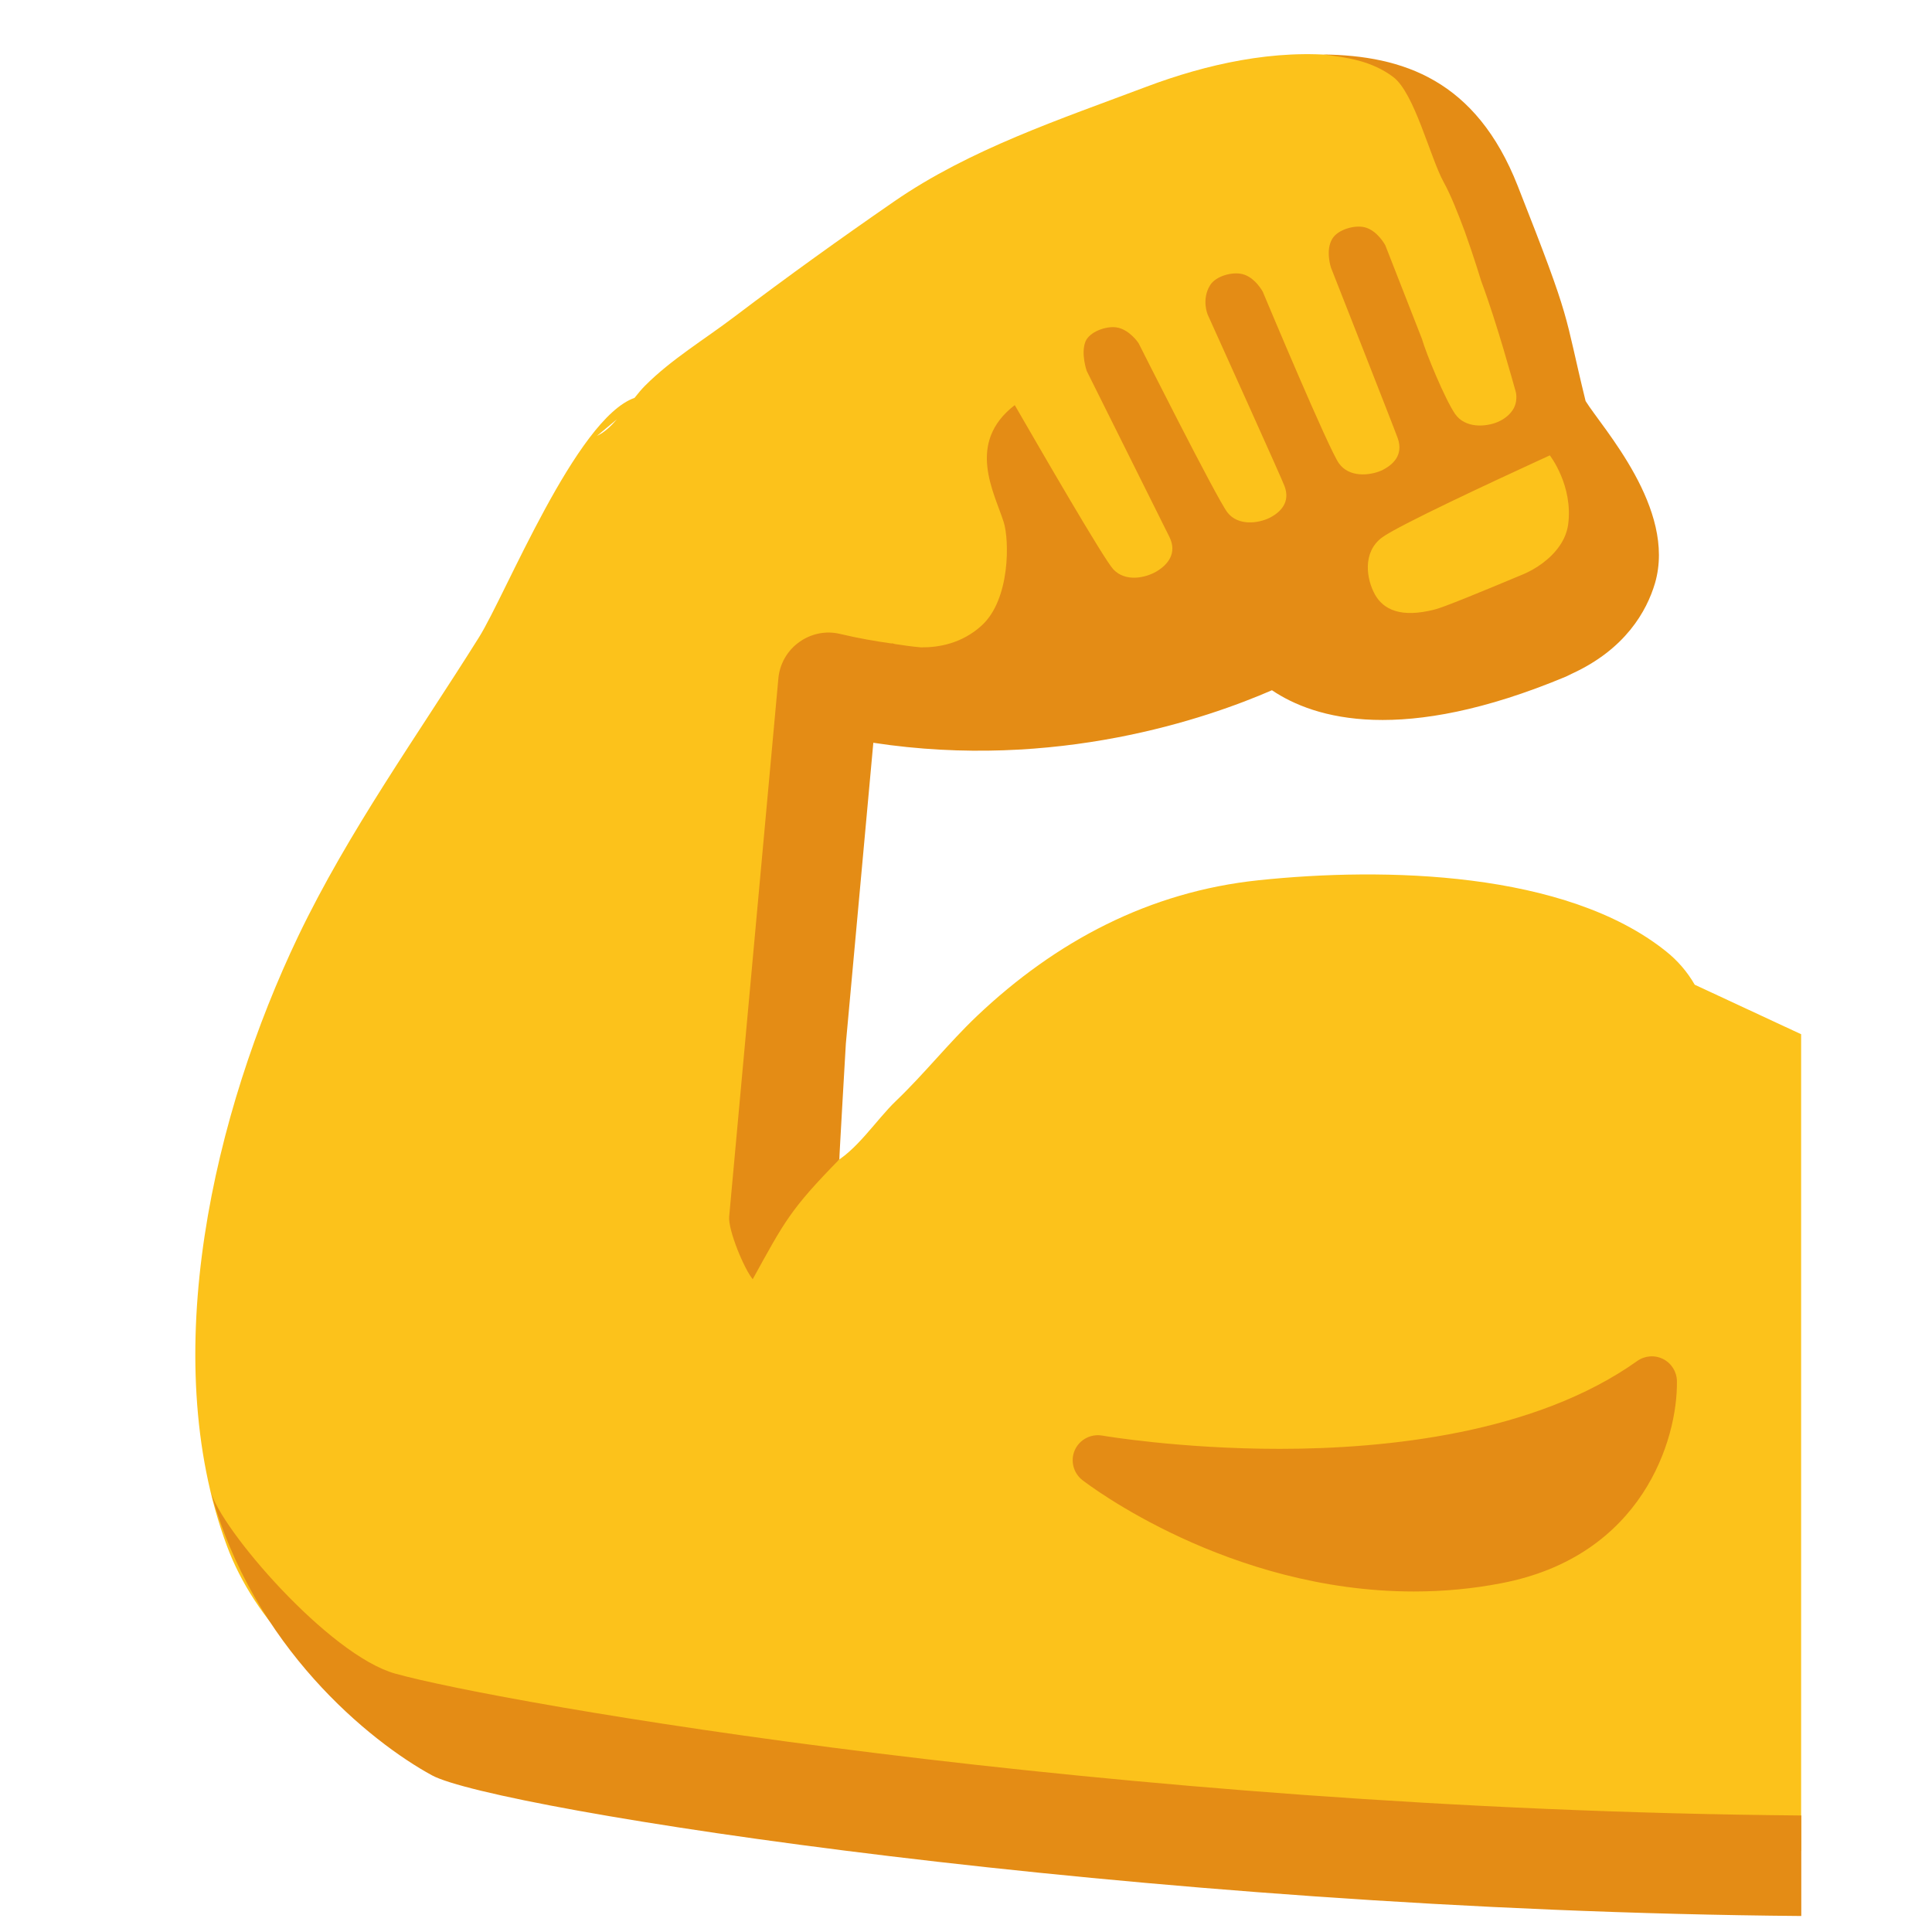
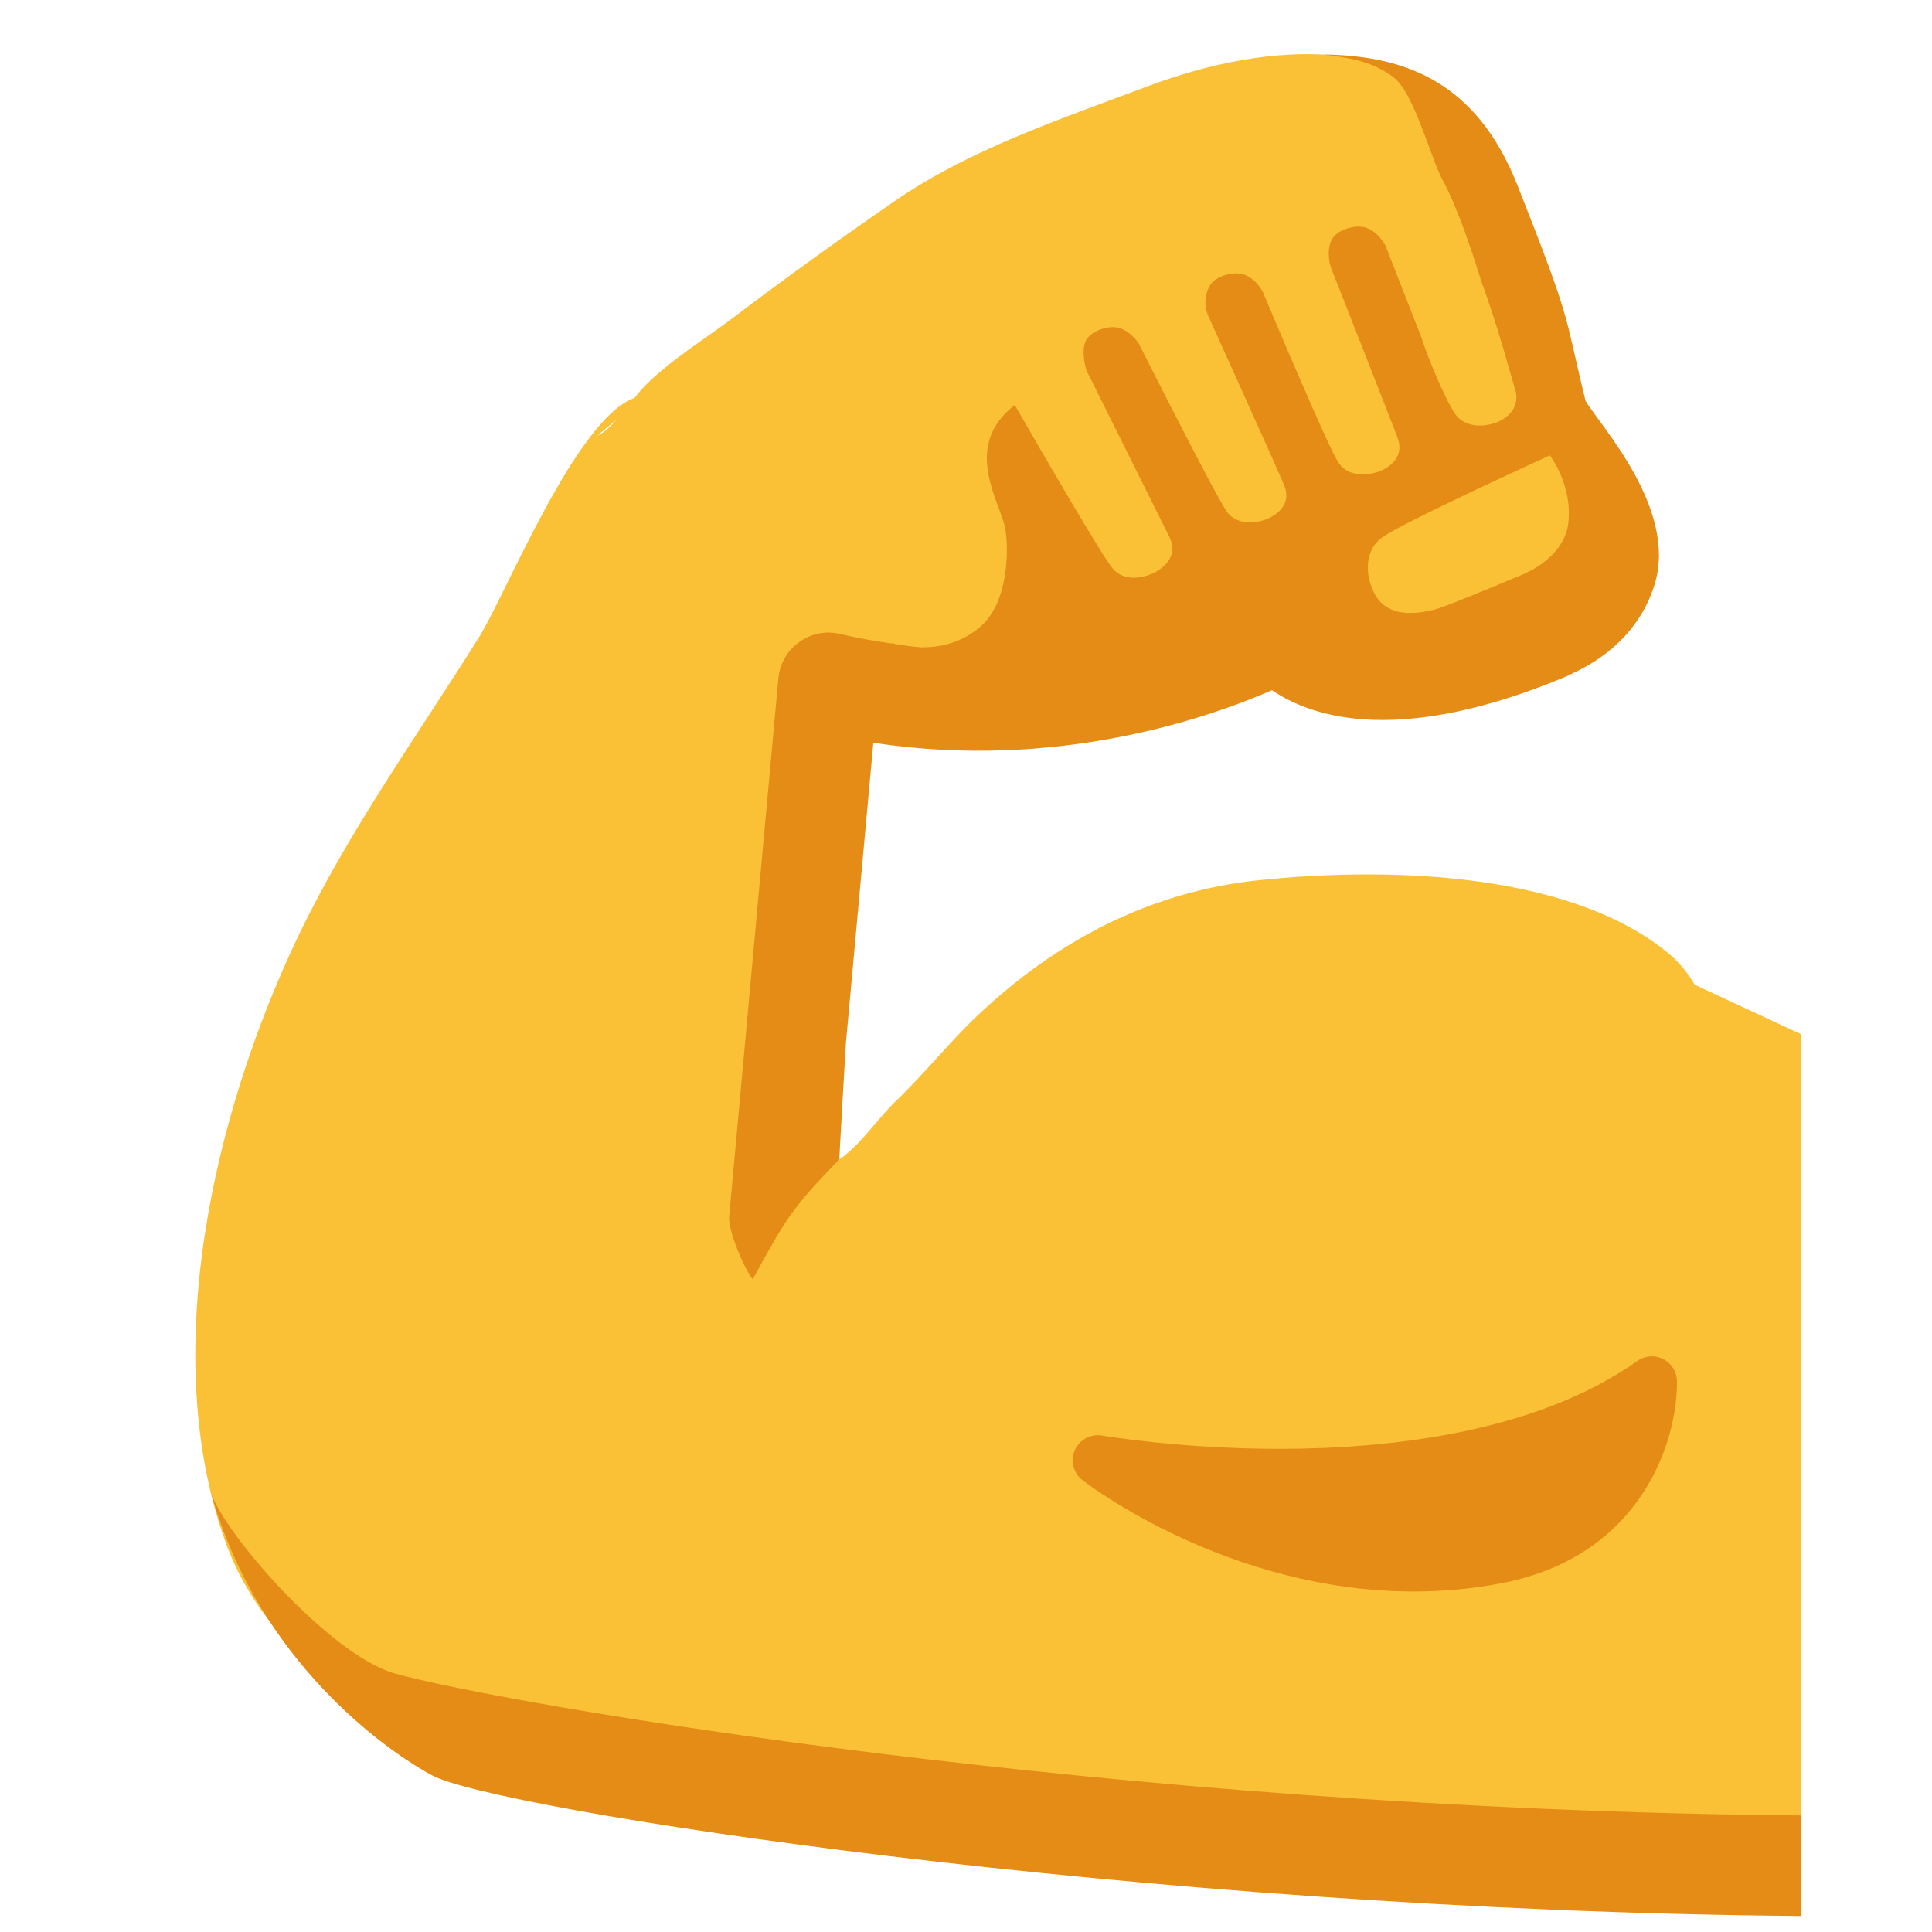
- <svg xmlns="http://www.w3.org/2000/svg" width="128" height="128">
-   <path d="M112.28 65.24a7.76 7.76 0 0 0-1.9-2.21c-6.65-5.33-18.68-5.59-27.01-4.71-7.22.76-13.41 4.03-18.65 9-1.89 1.8-3.46 3.8-5.36 5.62-1.31 1.25-2.64 3.37-4.28 4.19-2.74 1.36-3.21-.24-3.21-2.72.03-5.6.91-10.74 1.6-16.21.35-2.83.77-5.6 1.09-8.42.29-2.65 1.14-3.14 3.74-3.21 4.79-.13 9.67-.59 14.06-2.01 4.38-1.41 9.12-3.35 13.79-3.35 2.55 0 4.51 1.4 6.96 1.61 2.34.2 4.63.08 6.82-.67 2.21-.76 6.52-2.34 7.57-4.69.8-1.8-.3-4.28-.49-5.86-.27-2.33-2.16-2.71-3.09-4.88-.84-1.94-.17-4.15-1.31-5.83-1.11-1.65-1.36-4.05-2.12-5.9-.74-1.85-1.41-3.85-2.41-5.49-1.33-2.18-1.99-3.37-4.46-4.17-1.58-.51-3.1-1.43-4.78-1.62-4.39-.49-8.96.56-12.87 2.03-5.67 2.14-11.72 4.14-16.75 7.62-3.59 2.48-7.03 4.95-10.57 7.63-1.99 1.51-4.18 2.82-5.92 4.57-.23.23-.46.51-.69.8-3.87 1.36-8.54 13.05-10.31 15.87-4.1 6.54-8.62 12.81-11.97 19.79-5.57 11.65-9.39 27.79-4.73 40.39 1.78 4.82 6.4 10.02 11.76 10.6 5.86.64 11.45 1.08 17.17 3.05 3.89 1.34 7.72 2.94 11.77 3.77 4.93 1 9.99.65 15 .65 5.11 0 4.95.56 10.8.77 1.15.04 3.92.31 5.07.23l2.2.08 30.53 1.07V68.52l-7.05-3.28zM39.55 28.88l1.32-1.1c-.39.45-.81.86-1.32 1.1z" fill="#fcc21b" />
-   <g fill="#e48c15">
-     <path d="M105.05 26.57c-1.49-6.08-.82-4.93-4.5-14.26-2.76-7.01-7.59-8.63-12.88-8.7 1.63.2 3.21.43 4.62 1.48 1.42 1.04 2.47 5.38 3.36 6.98.47.85.96 2.1 1.4 3.28.61 1.7 1.08 3.26 1.08 3.26 1.08 2.9 2.11 6.73 2.26 7.23.07.21.08.4.07.58-.01.23-.07.43-.16.61-.23.43-.63.74-1.08.93-.79.33-2.15.43-2.82-.54-.66-.96-1.93-4.03-2.19-4.96l-2.43-6.21s-.52-.98-1.36-1.19c-.67-.17-1.76.14-2.14.74-.49.77-.1 1.93-.1 1.93s4.23 10.74 4.43 11.32c.38 1.11-.33 1.77-1.1 2.13-.79.34-2.13.46-2.8-.48-.66-.9-4.71-10.57-5.01-11.28l-.03-.08s-.52-.98-1.36-1.18c-.67-.17-1.77.13-2.14.74-.59.97-.15 1.96-.15 1.96.88 1.95 4.89 10.82 5.08 11.34.41 1.07-.26 1.75-1.01 2.12-.75.36-2.07.53-2.77-.37-.7-.9-5.89-11.22-5.89-11.22s-.61-.92-1.47-1.04c-.68-.1-1.79.29-2.05.95-.31.8.09 1.94.09 1.94l5.48 11c.52 1.07-.1 1.82-.84 2.27-.74.44-2.07.73-2.88-.13-.64-.69-4.82-7.92-6.53-10.88-3.26 2.51-1.34 5.81-.73 7.76.37 1.16.45 5.11-1.47 6.85-1.3 1.18-2.82 1.45-4.01 1.44-.57-.05-1.15-.13-1.72-.22-.14-.03-.24-.07-.24-.07s.04.03.06.04c-1.14-.16-2.28-.36-3.46-.64-.95-.23-1.93-.02-2.71.54a3.32 3.32 0 0 0-1.38 2.4L48.31 80.6c-.08.89.99 3.47 1.56 4.15 2.11-3.83 2.49-4.62 5.74-7.94-.02.03.43-7.67.43-7.67l1.82-19.93c12.12 1.85 22.13-1.62 26.41-3.48 2.83 1.91 8.64 3.62 19.47-.9.14-.06.26-.13.39-.19 3.54-1.62 4.97-4.14 5.52-6.01 1.43-4.93-3.5-10.28-4.6-12.06zm-1.16 8.21c-.08.52-.28.97-.56 1.38-.62.9-1.59 1.54-2.42 1.89-2.82 1.18-5.25 2.18-5.85 2.33-2.25.58-3.41.01-3.97-1s-.84-2.78.46-3.76c1.05-.79 7.63-3.84 10.15-5 .6-.28.98-.45.98-.45s1.57 2.01 1.21 4.61zM119.35 120.28c-45.93-.39-86.23-7.46-93.17-9.4-4.4-1.23-11.63-9.63-12.24-12.13 2.81 10.37 10.59 16.64 14.68 18.87s46.59 8.95 90.72 9.32v-6.66zM108.47 90.17c-6.75 4.8-16.61 5.82-23.69 5.82-6.62 0-11.71-.87-11.76-.88-.75-.13-1.5.27-1.81.96-.31.7-.1 1.52.5 1.99.39.3 9.66 7.38 21.96 7.38 1.96 0 3.91-.18 5.81-.55 9.34-1.79 11.68-9.54 11.62-13.39a1.664 1.664 0 0 0-2.63-1.33z" />
+ <svg xmlns="http://www.w3.org/2000/svg" width="128" height="128" version="1.1" id="svg9207">
+   <defs id="defs9211" />
+   <path d="M112.28 65.24a7.76 7.76 0 0 0-1.9-2.21c-6.65-5.33-18.68-5.59-27.01-4.71-7.22.76-13.41 4.03-18.65 9-1.89 1.8-3.46 3.8-5.36 5.62-1.31 1.25-2.64 3.37-4.28 4.19-2.74 1.36-3.21-.24-3.21-2.72.03-5.6.91-10.74 1.6-16.21.35-2.83.77-5.6 1.09-8.42.29-2.65 1.14-3.14 3.74-3.21 4.79-.13 9.67-.59 14.06-2.01 4.38-1.41 9.12-3.35 13.79-3.35 2.55 0 4.51 1.4 6.96 1.61 2.34.2 4.63.08 6.82-.67 2.21-.76 6.52-2.34 7.57-4.69.8-1.8-.3-4.28-.49-5.86-.27-2.33-2.16-2.71-3.09-4.88-.84-1.94-.17-4.15-1.31-5.83-1.11-1.65-1.36-4.05-2.12-5.9-.74-1.85-1.41-3.85-2.41-5.49-1.33-2.18-1.99-3.37-4.46-4.17-1.58-.51-3.1-1.43-4.78-1.62-4.39-.49-8.96.56-12.87 2.03-5.67 2.14-11.72 4.14-16.75 7.62-3.59 2.48-7.03 4.95-10.57 7.63-1.99 1.51-4.18 2.82-5.92 4.57-.23.23-.46.51-.69.8-3.87 1.36-8.54 13.05-10.31 15.87-4.1 6.54-8.62 12.81-11.97 19.79-5.57 11.65-9.39 27.79-4.73 40.39 1.78 4.82 6.4 10.02 11.76 10.6 5.86.64 11.45 1.08 17.17 3.05 3.89 1.34 7.72 2.94 11.77 3.77 4.93 1 9.99.65 15 .65 5.11 0 4.95.56 10.8.77 1.15.04 3.92.31 5.07.23l2.2.08 30.53 1.07V68.52l-7.05-3.28zM39.55 28.88l1.32-1.1c-.39.45-.81.86-1.32 1.1z" fill="#fcc21b" id="path9201" style="fill:#fac036;fill-opacity:1" />
+   <g fill="#e48c15" id="g9205">
+     <path d="M105.05 26.57c-1.49-6.08-.82-4.93-4.5-14.26-2.76-7.01-7.59-8.63-12.88-8.7 1.63.2 3.21.43 4.62 1.48 1.42 1.04 2.47 5.38 3.36 6.98.47.85.96 2.1 1.4 3.28.61 1.7 1.08 3.26 1.08 3.26 1.08 2.9 2.11 6.73 2.26 7.23.07.21.08.4.07.58-.01.23-.07.43-.16.61-.23.43-.63.74-1.08.93-.79.33-2.15.43-2.82-.54-.66-.96-1.93-4.03-2.19-4.96l-2.43-6.21s-.52-.98-1.36-1.19c-.67-.17-1.76.14-2.14.74-.49.77-.1 1.93-.1 1.93s4.23 10.74 4.43 11.32c.38 1.11-.33 1.77-1.1 2.13-.79.34-2.13.46-2.8-.48-.66-.9-4.71-10.57-5.01-11.28l-.03-.08s-.52-.98-1.36-1.18c-.67-.17-1.77.13-2.14.74-.59.97-.15 1.96-.15 1.96.88 1.95 4.89 10.82 5.08 11.34.41 1.07-.26 1.75-1.01 2.12-.75.36-2.07.53-2.77-.37-.7-.9-5.89-11.22-5.89-11.22s-.61-.92-1.47-1.04c-.68-.1-1.79.29-2.05.95-.31.8.09 1.94.09 1.94l5.48 11c.52 1.07-.1 1.82-.84 2.27-.74.44-2.07.73-2.88-.13-.64-.69-4.82-7.92-6.53-10.88-3.26 2.51-1.34 5.81-.73 7.76.37 1.16.45 5.11-1.47 6.85-1.3 1.18-2.82 1.45-4.01 1.44-.57-.05-1.15-.13-1.72-.22-.14-.03-.24-.07-.24-.07s.04.03.06.04c-1.14-.16-2.28-.36-3.46-.64-.95-.23-1.93-.02-2.71.54a3.32 3.32 0 0 0-1.38 2.4L48.31 80.6c-.08.89.99 3.47 1.56 4.15 2.11-3.83 2.49-4.62 5.74-7.94-.02.03.43-7.67.43-7.67l1.82-19.93c12.12 1.85 22.13-1.62 26.41-3.48 2.83 1.91 8.64 3.62 19.47-.9.14-.06.26-.13.39-.19 3.54-1.62 4.97-4.14 5.52-6.01 1.43-4.93-3.5-10.28-4.6-12.06zm-1.16 8.21c-.08.52-.28.97-.56 1.38-.62.9-1.59 1.54-2.42 1.89-2.82 1.18-5.25 2.18-5.85 2.33-2.25.58-3.41.01-3.97-1s-.84-2.78.46-3.76c1.05-.79 7.63-3.84 10.15-5 .6-.28.98-.45.98-.45s1.57 2.01 1.21 4.61zM119.35 120.28c-45.93-.39-86.23-7.46-93.17-9.4-4.4-1.23-11.63-9.63-12.24-12.13 2.81 10.37 10.59 16.64 14.68 18.87s46.59 8.95 90.72 9.32v-6.66zM108.47 90.17c-6.75 4.8-16.61 5.82-23.69 5.82-6.62 0-11.71-.87-11.76-.88-.75-.13-1.5.27-1.81.96-.31.7-.1 1.52.5 1.99.39.3 9.66 7.38 21.96 7.38 1.96 0 3.91-.18 5.81-.55 9.34-1.79 11.68-9.54 11.62-13.39a1.664 1.664 0 0 0-2.63-1.33z" id="path9203" />
  </g>
</svg>
